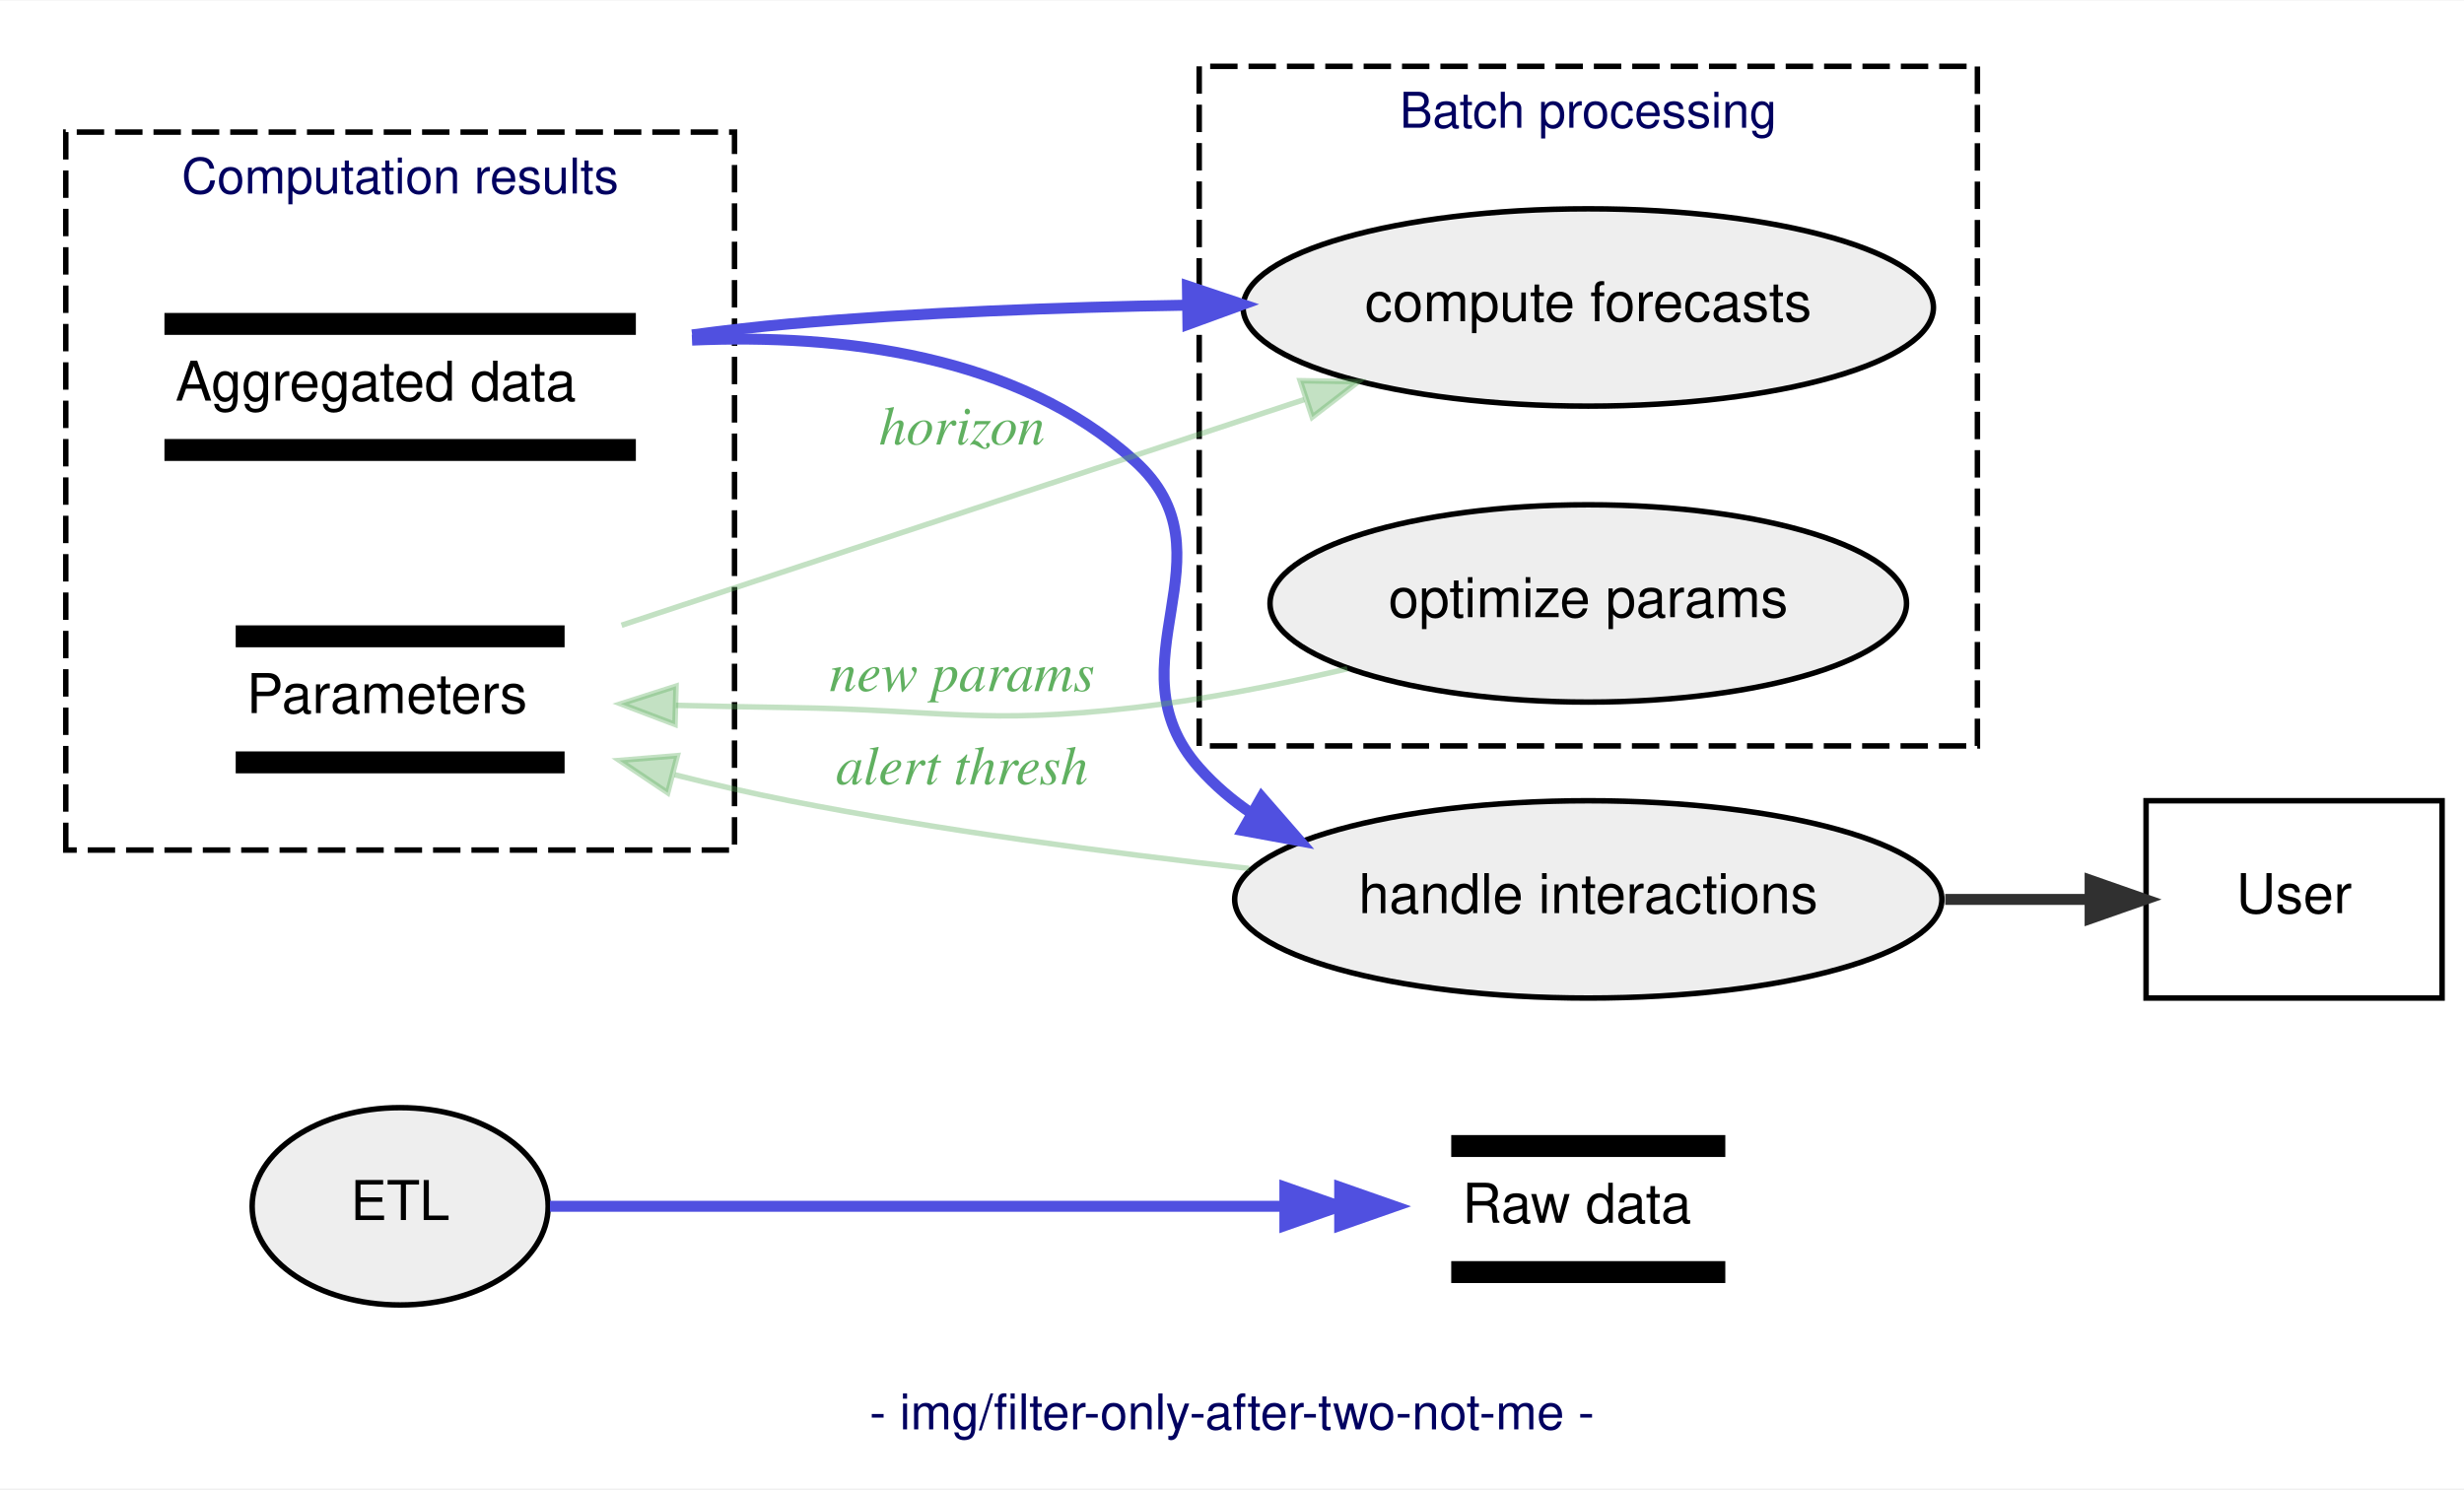
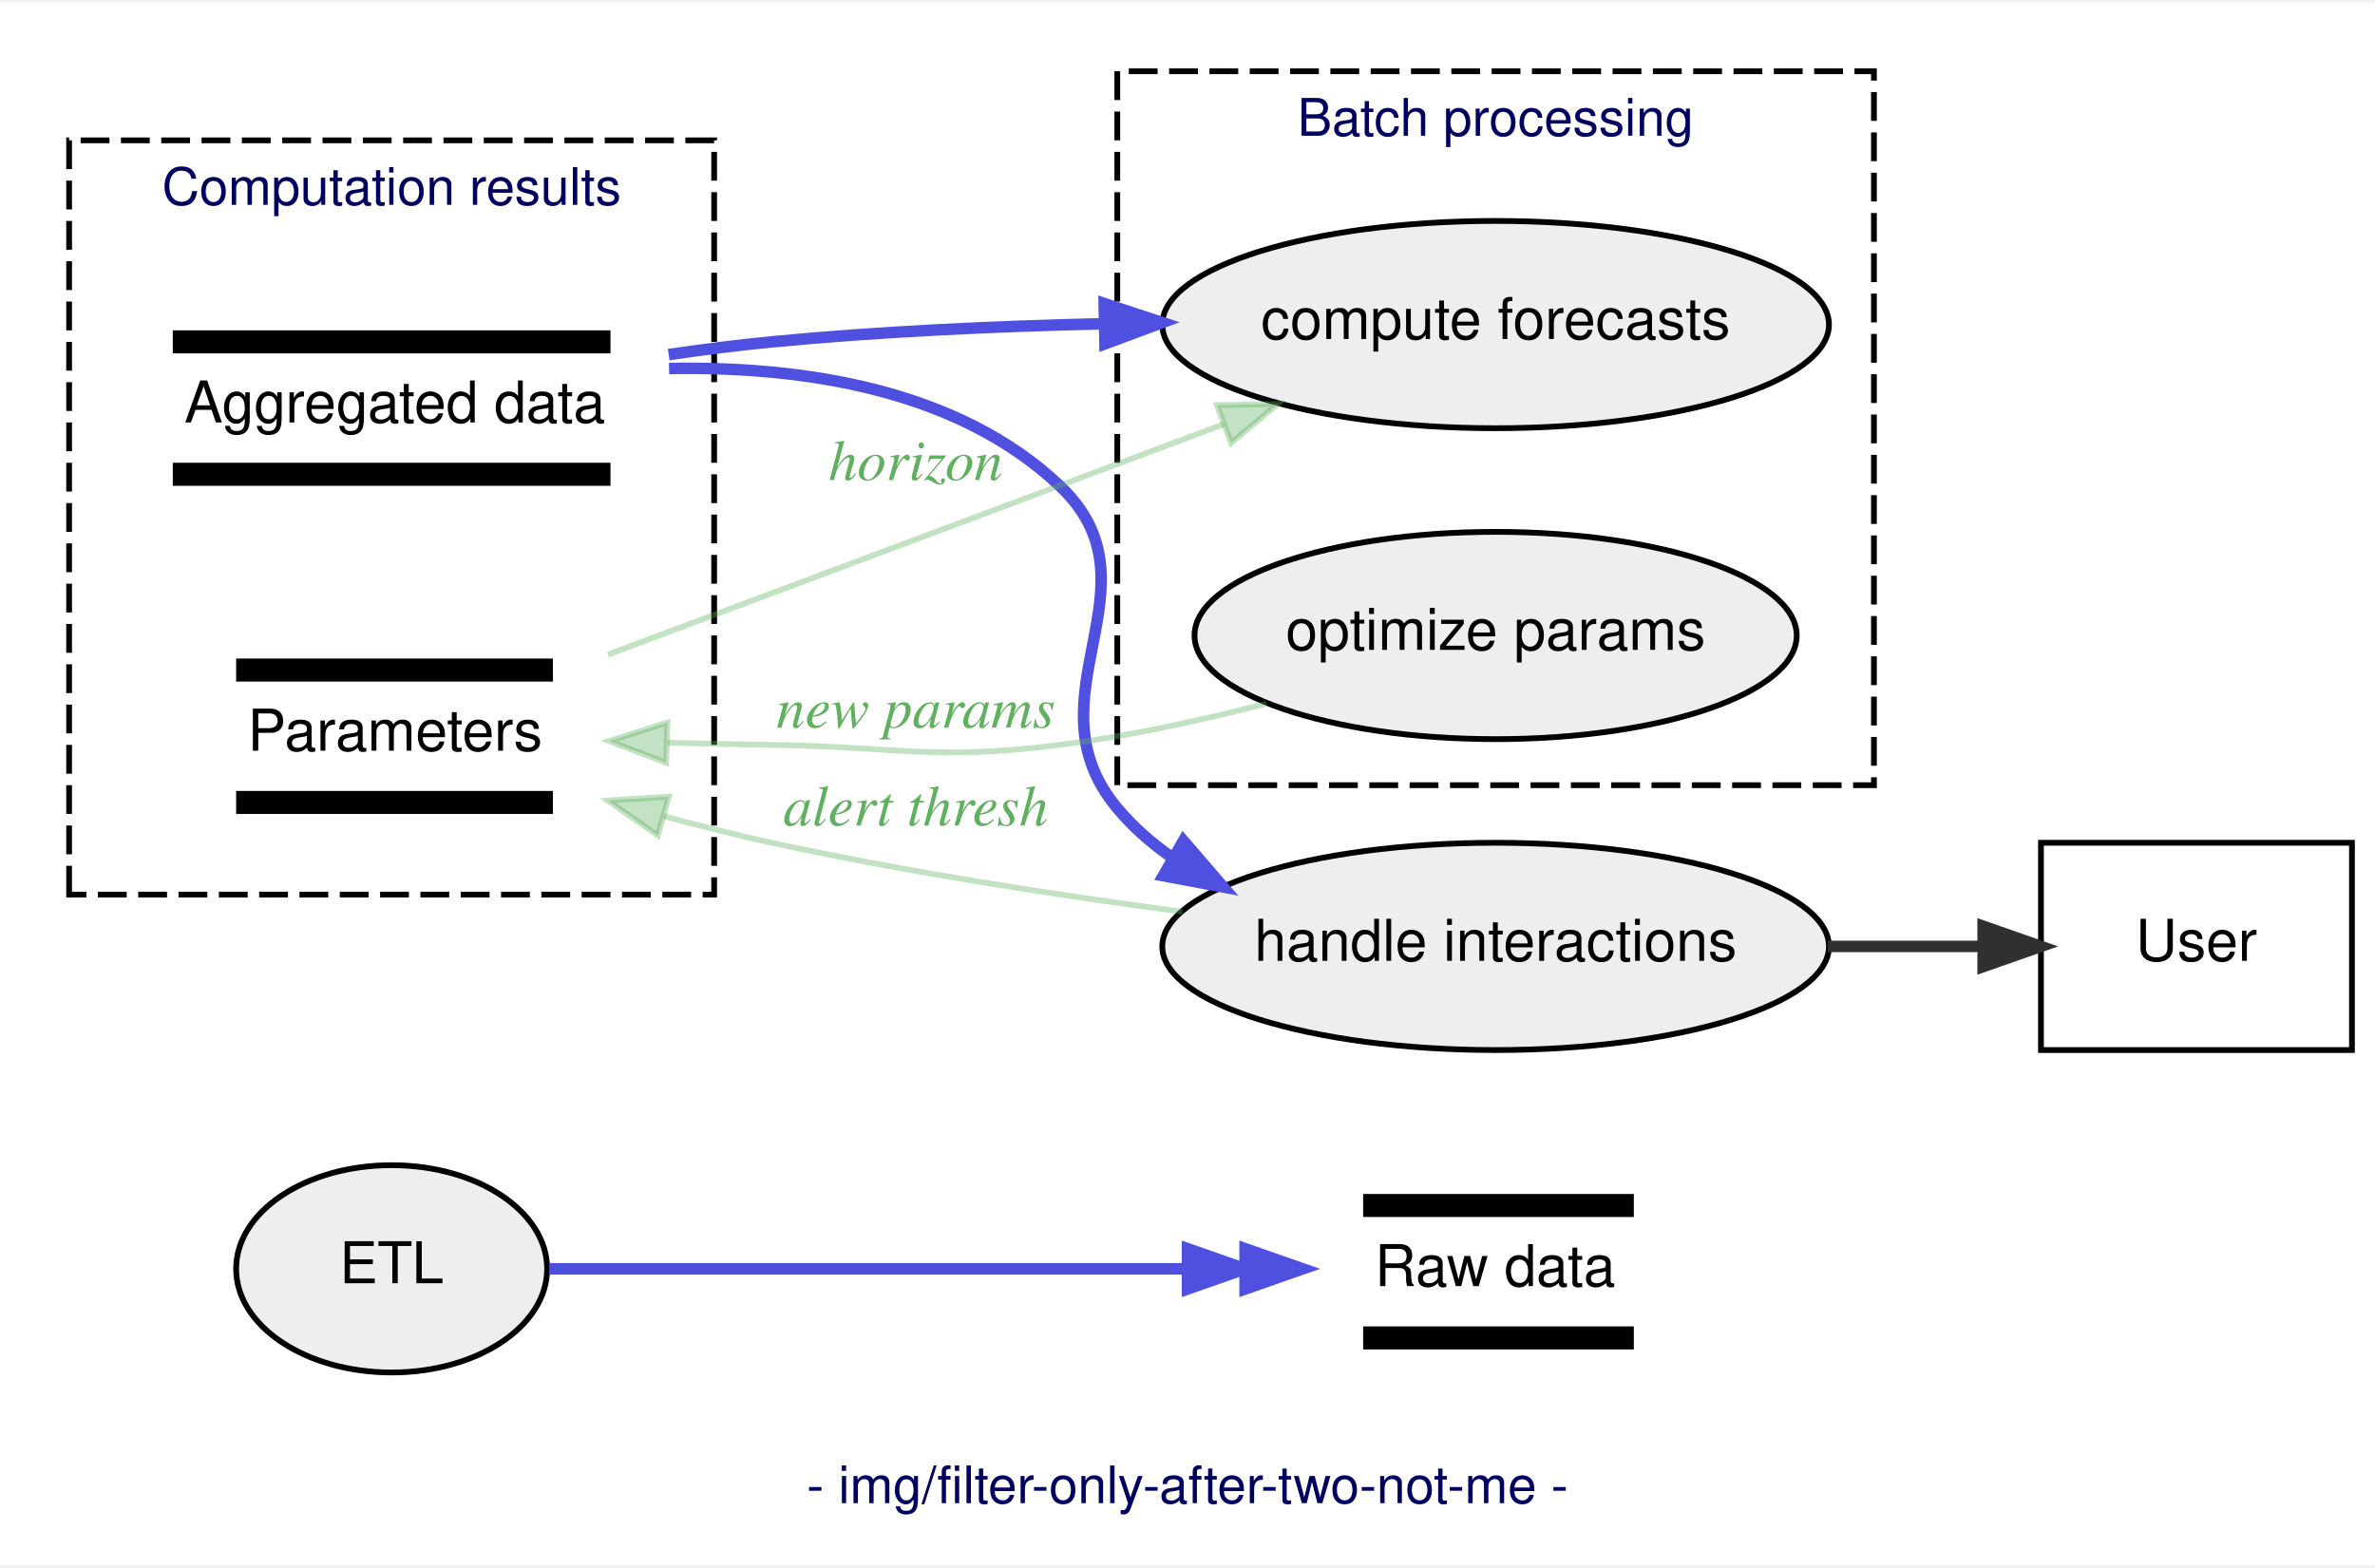
- <svg xmlns="http://www.w3.org/2000/svg" width="450pt" height="272pt" viewBox="0.00 0.00 449.51 271.50">
+ <svg xmlns="http://www.w3.org/2000/svg" width="412pt" height="272pt" viewBox="0.00 0.00 412.38 271.50">
  <g id="graph0" class="graph" transform="scale(1 1) rotate(0) translate(4 267.5)">
-     <polygon fill="white" stroke="transparent" points="-4,4 -4,-267.5 445.51,-267.5 445.51,4 -4,4" />
-     <text text-anchor="middle" x="220.75" y="-6.8" font-family="Helvetica,sans-Serif" font-size="9.00" fill="#000060">- img/filter-only-after-two-not-me -</text>
+     <polygon fill="white" stroke="transparent" points="-4,4 -4,-267.5 408.38,-267.5 408.38,4 -4,4" />
+     <text text-anchor="middle" x="202.19" y="-6.8" font-family="Helvetica,sans-Serif" font-size="9.00" fill="#000060">- img/filter-only-after-two-not-me -</text>
    <g id="clust1" class="cluster">
-       <polygon fill="none" stroke="black" stroke-dasharray="5,2" points="8,-112.5 8,-243.5 130,-243.5 130,-112.5 8,-112.5" />
-       <text text-anchor="middle" x="69" y="-232.3" font-family="Helvetica,sans-Serif" font-size="9.00" fill="#000060">Computation results</text>
+       <polygon fill="none" stroke="black" stroke-dasharray="5,2" points="8,-112.5 8,-243.5 120,-243.5 120,-112.5 8,-112.5" />
+       <text text-anchor="middle" x="64" y="-232.3" font-family="Helvetica,sans-Serif" font-size="9.00" fill="#000060">Computation results</text>
    </g>
    <g id="clust2" class="cluster">
-       <polygon fill="none" stroke="black" stroke-dasharray="5,2" points="214.77,-131.5 214.77,-255.5 356.74,-255.5 356.74,-131.5 214.77,-131.5" />
-       <text text-anchor="middle" x="285.75" y="-244.3" font-family="Helvetica,sans-Serif" font-size="9.00" fill="#000060">Batch processing</text>
+       <polygon fill="none" stroke="black" stroke-dasharray="5,2" points="190,-131.5 190,-255.5 321.38,-255.5 321.38,-131.5 190,-131.5" />
+       <text text-anchor="middle" x="255.69" y="-244.3" font-family="Helvetica,sans-Serif" font-size="9.00" fill="#000060">Batch processing</text>
    </g>
    <g id="node1" class="node">
-       <ellipse fill="#eeeeee" stroke="black" cx="69" cy="-47.5" rx="27" ry="18" />
-       <text text-anchor="middle" x="69" y="-45" font-family="Helvetica,sans-Serif" font-size="10.00">ETL</text>
+       <ellipse fill="#eeeeee" stroke="black" cx="64" cy="-47.5" rx="27" ry="18" />
+       <text text-anchor="middle" x="64" y="-45" font-family="Helvetica,sans-Serif" font-size="10.00">ETL</text>
    </g>
    <g id="node4" class="node">
-       <polygon fill="black" stroke="transparent" points="260.75,-56.5 260.75,-60.5 310.75,-60.5 310.75,-56.5 260.75,-56.5" />
-       <text text-anchor="start" x="262.75" y="-44.5" font-family="Helvetica,sans-Serif" font-size="10.00">Raw data</text>
-       <polygon fill="black" stroke="transparent" points="260.75,-33.5 260.75,-37.5 310.75,-37.5 310.75,-33.5 260.75,-33.5" />
+       <polygon fill="black" stroke="transparent" points="232.69,-56.5 232.69,-60.5 279.69,-60.5 279.69,-56.5 232.69,-56.5" />
+       <text text-anchor="start" x="234.69" y="-44.5" font-family="Helvetica,sans-Serif" font-size="10.00">Raw data</text>
+       <polygon fill="black" stroke="transparent" points="232.69,-33.5 232.69,-37.5 279.69,-37.5 279.69,-33.5 232.69,-33.5" />
    </g>
    <g id="edge1" class="edge">
-       <path fill="none" stroke="#5050e0" stroke-width="2" d="M96.33,-47.5C129.48,-47.5 187.28,-47.5 230.14,-47.5" />
-       <polygon fill="#5050e0" stroke="#5050e0" stroke-width="2" points="240.4,-51 250.4,-47.5 240.4,-44 240.4,-51" />
-       <polygon fill="#5050e0" stroke="#5050e0" stroke-width="2" points="230.4,-51 240.4,-47.5 230.4,-44 230.4,-51" />
+       <path fill="none" stroke="#5050e0" stroke-width="2" d="M91.38,-47.5C119.9,-47.5 166.12,-47.5 202.12,-47.5" />
+       <polygon fill="#5050e0" stroke="#5050e0" stroke-width="2" points="212.19,-51 222.19,-47.5 212.19,-44 212.19,-51" />
+       <polygon fill="#5050e0" stroke="#5050e0" stroke-width="2" points="202.19,-51 212.19,-47.5 202.19,-44 202.19,-51" />
    </g>
    <g id="node2" class="node">
-       <polygon fill="none" stroke="black" points="441.51,-121.5 387.51,-121.5 387.51,-85.5 441.51,-85.5 441.51,-121.5" />
-       <text text-anchor="middle" x="414.51" y="-101" font-family="Helvetica,sans-Serif" font-size="10.00">User</text>
+       <polygon fill="none" stroke="black" points="404.38,-121.5 350.38,-121.5 350.38,-85.5 404.38,-85.5 404.38,-121.5" />
+       <text text-anchor="middle" x="377.38" y="-101" font-family="Helvetica,sans-Serif" font-size="10.00">User</text>
    </g>
    <g id="node3" class="node">
-       <polygon fill="black" stroke="transparent" points="26,-206.5 26,-210.5 112,-210.5 112,-206.5 26,-206.5" />
+       <polygon fill="black" stroke="transparent" points="26,-206.5 26,-210.5 102,-210.5 102,-206.5 26,-206.5" />
      <text text-anchor="start" x="28" y="-194.5" font-family="Helvetica,sans-Serif" font-size="10.00">Aggregated data</text>
-       <polygon fill="black" stroke="transparent" points="26,-183.5 26,-187.5 112,-187.5 112,-183.5 26,-183.5" />
+       <polygon fill="black" stroke="transparent" points="26,-183.5 26,-187.5 102,-187.5 102,-183.5 26,-183.5" />
    </g>
    <g id="node7" class="node">
-       <ellipse fill="#eeeeee" stroke="black" cx="285.75" cy="-211.5" rx="62.97" ry="18" />
-       <text text-anchor="middle" x="285.75" y="-209" font-family="Helvetica,sans-Serif" font-size="10.00">compute forecasts</text>
+       <ellipse fill="#eeeeee" stroke="black" cx="255.69" cy="-211.5" rx="57.88" ry="18" />
+       <text text-anchor="middle" x="255.69" y="-209" font-family="Helvetica,sans-Serif" font-size="10.00">compute forecasts</text>
    </g>
    <g id="edge3" class="edge">
-       <path fill="none" stroke="#5050e0" stroke-width="2" d="M122.27,-206.5C128.24,-207.3 134.24,-207.99 140,-208.5 163.56,-210.59 189.35,-211.54 212.55,-211.92" />
-       <polygon fill="#5050e0" stroke="#5050e0" stroke-width="2" points="212.62,-215.42 222.67,-212.05 212.71,-208.42 212.62,-215.42" />
+       <path fill="none" stroke="#5050e0" stroke-width="2" d="M112.11,-206.29C118.11,-207.17 124.19,-207.94 130,-208.5 148.64,-210.29 168.92,-211.22 187.6,-211.65" />
+       <polygon fill="#5050e0" stroke="#5050e0" stroke-width="2" points="187.72,-215.16 197.79,-211.85 187.86,-208.16 187.72,-215.16" />
    </g>
    <g id="node8" class="node">
-       <ellipse fill="#eeeeee" stroke="black" cx="285.75" cy="-103.5" rx="64.51" ry="18" />
-       <text text-anchor="middle" x="285.75" y="-101" font-family="Helvetica,sans-Serif" font-size="10.00">handle interactions</text>
+       <ellipse fill="#eeeeee" stroke="black" cx="255.69" cy="-103.5" rx="57.88" ry="18" />
+       <text text-anchor="middle" x="255.69" y="-101" font-family="Helvetica,sans-Serif" font-size="10.00">handle interactions</text>
    </g>
    <g id="edge5" class="edge">
-       <path fill="none" stroke="#5050e0" stroke-width="2" d="M122.24,-205.54C149.5,-206.71 181.54,-202.87 203,-183.5 221.88,-166.46 197.92,-146.56 214.77,-127.5 217.59,-124.31 220.86,-121.54 224.41,-119.14" />
-       <polygon fill="#5050e0" stroke="#5050e0" stroke-width="2" points="226.16,-122.16 233.12,-114.17 222.7,-116.08 226.16,-122.16" />
+       <path fill="none" stroke="#5050e0" stroke-width="2" d="M112.17,-203.87C135.44,-204.3 162.25,-200.29 180,-183.5 198.37,-166.13 173.79,-146.9 190,-127.5 192.77,-124.19 196.03,-121.34 199.6,-118.88" />
+       <polygon fill="#5050e0" stroke="#5050e0" stroke-width="2" points="201.48,-121.84 208.4,-113.82 197.99,-115.77 201.48,-121.84" />
    </g>
    <g id="node5" class="node">
-       <polygon fill="black" stroke="transparent" points="39,-149.5 39,-153.5 99,-153.5 99,-149.5 39,-149.5" />
-       <text text-anchor="start" x="41" y="-137.5" font-family="Helvetica,sans-Serif" font-size="10.00">Parameters</text>
-       <polygon fill="black" stroke="transparent" points="39,-126.5 39,-130.5 99,-130.5 99,-126.5 39,-126.5" />
+       <polygon fill="black" stroke="transparent" points="37,-149.5 37,-153.5 92,-153.5 92,-149.5 37,-149.5" />
+       <text text-anchor="start" x="39" y="-137.5" font-family="Helvetica,sans-Serif" font-size="10.00">Parameters</text>
+       <polygon fill="black" stroke="transparent" points="37,-126.5 37,-130.5 92,-130.5 92,-126.5 37,-126.5" />
    </g>
    <g id="node6" class="node">
-       <ellipse fill="#eeeeee" stroke="black" cx="285.75" cy="-157.5" rx="58.06" ry="18" />
-       <text text-anchor="middle" x="285.75" y="-155" font-family="Helvetica,sans-Serif" font-size="10.00">optimize params</text>
+       <ellipse fill="#eeeeee" stroke="black" cx="255.69" cy="-157.5" rx="52.28" ry="18" />
+       <text text-anchor="middle" x="255.69" y="-155" font-family="Helvetica,sans-Serif" font-size="10.00">optimize params</text>
    </g>
    <g id="edge2" class="edge">
-       <path fill="none" stroke="#60b060" stroke-opacity="0.376" d="M119.29,-138.91C126.25,-138.74 133.3,-138.6 140,-138.5 168,-138.1 175.18,-135.31 203,-138.5 215.74,-139.96 229.38,-142.66 241.8,-145.58" />
-       <polygon fill="#60b060" fill-opacity="0.376" stroke="#60b060" stroke-opacity="0.376" points="119.14,-135.42 109.24,-139.18 119.33,-142.41 119.14,-135.42" />
-       <text text-anchor="middle" x="171.5" y="-141.5" font-family="Times,serif" font-style="italic" font-size="10.00" fill="#60b060">new params</text>
+       <path fill="none" stroke="#60b060" stroke-opacity="0.376" d="M111.9,-138.89C117.99,-138.73 124.14,-138.59 130,-138.5 152.22,-138.16 157.95,-135.74 180,-138.5 191.82,-139.98 204.44,-142.73 215.89,-145.68" />
+       <polygon fill="#60b060" fill-opacity="0.376" stroke="#60b060" stroke-opacity="0.376" points="111.67,-135.39 101.78,-139.17 111.87,-142.39 111.67,-135.39" />
+       <text text-anchor="middle" x="155" y="-141.5" font-family="Times,serif" font-style="italic" font-size="10.00" fill="#60b060">new params</text>
    </g>
    <g id="edge4" class="edge">
-       <path fill="none" stroke="#60b060" stroke-opacity="0.376" d="M109.39,-153.52C144.4,-165.1 195.8,-182.09 233.91,-194.69" />
-       <polygon fill="#60b060" fill-opacity="0.376" stroke="#60b060" stroke-opacity="0.376" points="233.19,-198.14 243.79,-197.96 235.39,-191.49 233.19,-198.14" />
-       <text text-anchor="middle" x="171.5" y="-186.5" font-family="Times,serif" font-style="italic" font-size="10.00" fill="#60b060">horizon</text>
+       <path fill="none" stroke="#60b060" stroke-opacity="0.376" d="M101.57,-154.19C132.05,-165.6 175.63,-181.91 208.5,-194.21" />
+       <polygon fill="#60b060" fill-opacity="0.376" stroke="#60b060" stroke-opacity="0.376" points="207.31,-197.5 217.9,-197.73 209.77,-190.95 207.31,-197.5" />
+       <text text-anchor="middle" x="155" y="-184.5" font-family="Times,serif" font-style="italic" font-size="10.00" fill="#60b060">horizon</text>
    </g>
    <g id="edge7" class="edge">
-       <path fill="none" stroke="#60b060" stroke-opacity="0.376" d="M119.09,-126.24C126.07,-124.48 133.19,-122.84 140,-121.5 167.33,-116.12 197.9,-112.04 223.88,-109.14" />
-       <polygon fill="#60b060" fill-opacity="0.376" stroke="#60b060" stroke-opacity="0.376" points="117.81,-122.95 109.01,-128.86 119.57,-129.73 117.81,-122.95" />
-       <text text-anchor="middle" x="171.5" y="-124.5" font-family="Times,serif" font-style="italic" font-size="10.00" fill="#60b060">alert thresh</text>
+       <path fill="none" stroke="#60b060" stroke-opacity="0.376" d="M111.25,-126.12C117.52,-124.42 123.89,-122.83 130,-121.5 153.19,-116.46 179.12,-112.46 201.3,-109.52" />
+       <polygon fill="#60b060" fill-opacity="0.376" stroke="#60b060" stroke-opacity="0.376" points="110.23,-122.77 101.55,-128.84 112.12,-129.51 110.23,-122.77" />
+       <text text-anchor="middle" x="155" y="-124.5" font-family="Times,serif" font-style="italic" font-size="10.00" fill="#60b060">alert thresh</text>
    </g>
    <g id="edge6" class="edge">
-       <path fill="none" stroke="#303030" stroke-width="2" d="M350.87,-103.5C359.94,-103.5 368.99,-103.5 377.27,-103.5" />
-       <polygon fill="#303030" stroke="#303030" stroke-width="2" points="377.3,-107 387.3,-103.5 377.3,-100 377.3,-107" />
+       <path fill="none" stroke="#303030" stroke-width="2" d="M313.38,-103.5C322.47,-103.5 331.66,-103.5 340.1,-103.5" />
+       <polygon fill="#303030" stroke="#303030" stroke-width="2" points="340.34,-107 350.34,-103.5 340.34,-100 340.34,-107" />
    </g>
  </g>
</svg>
